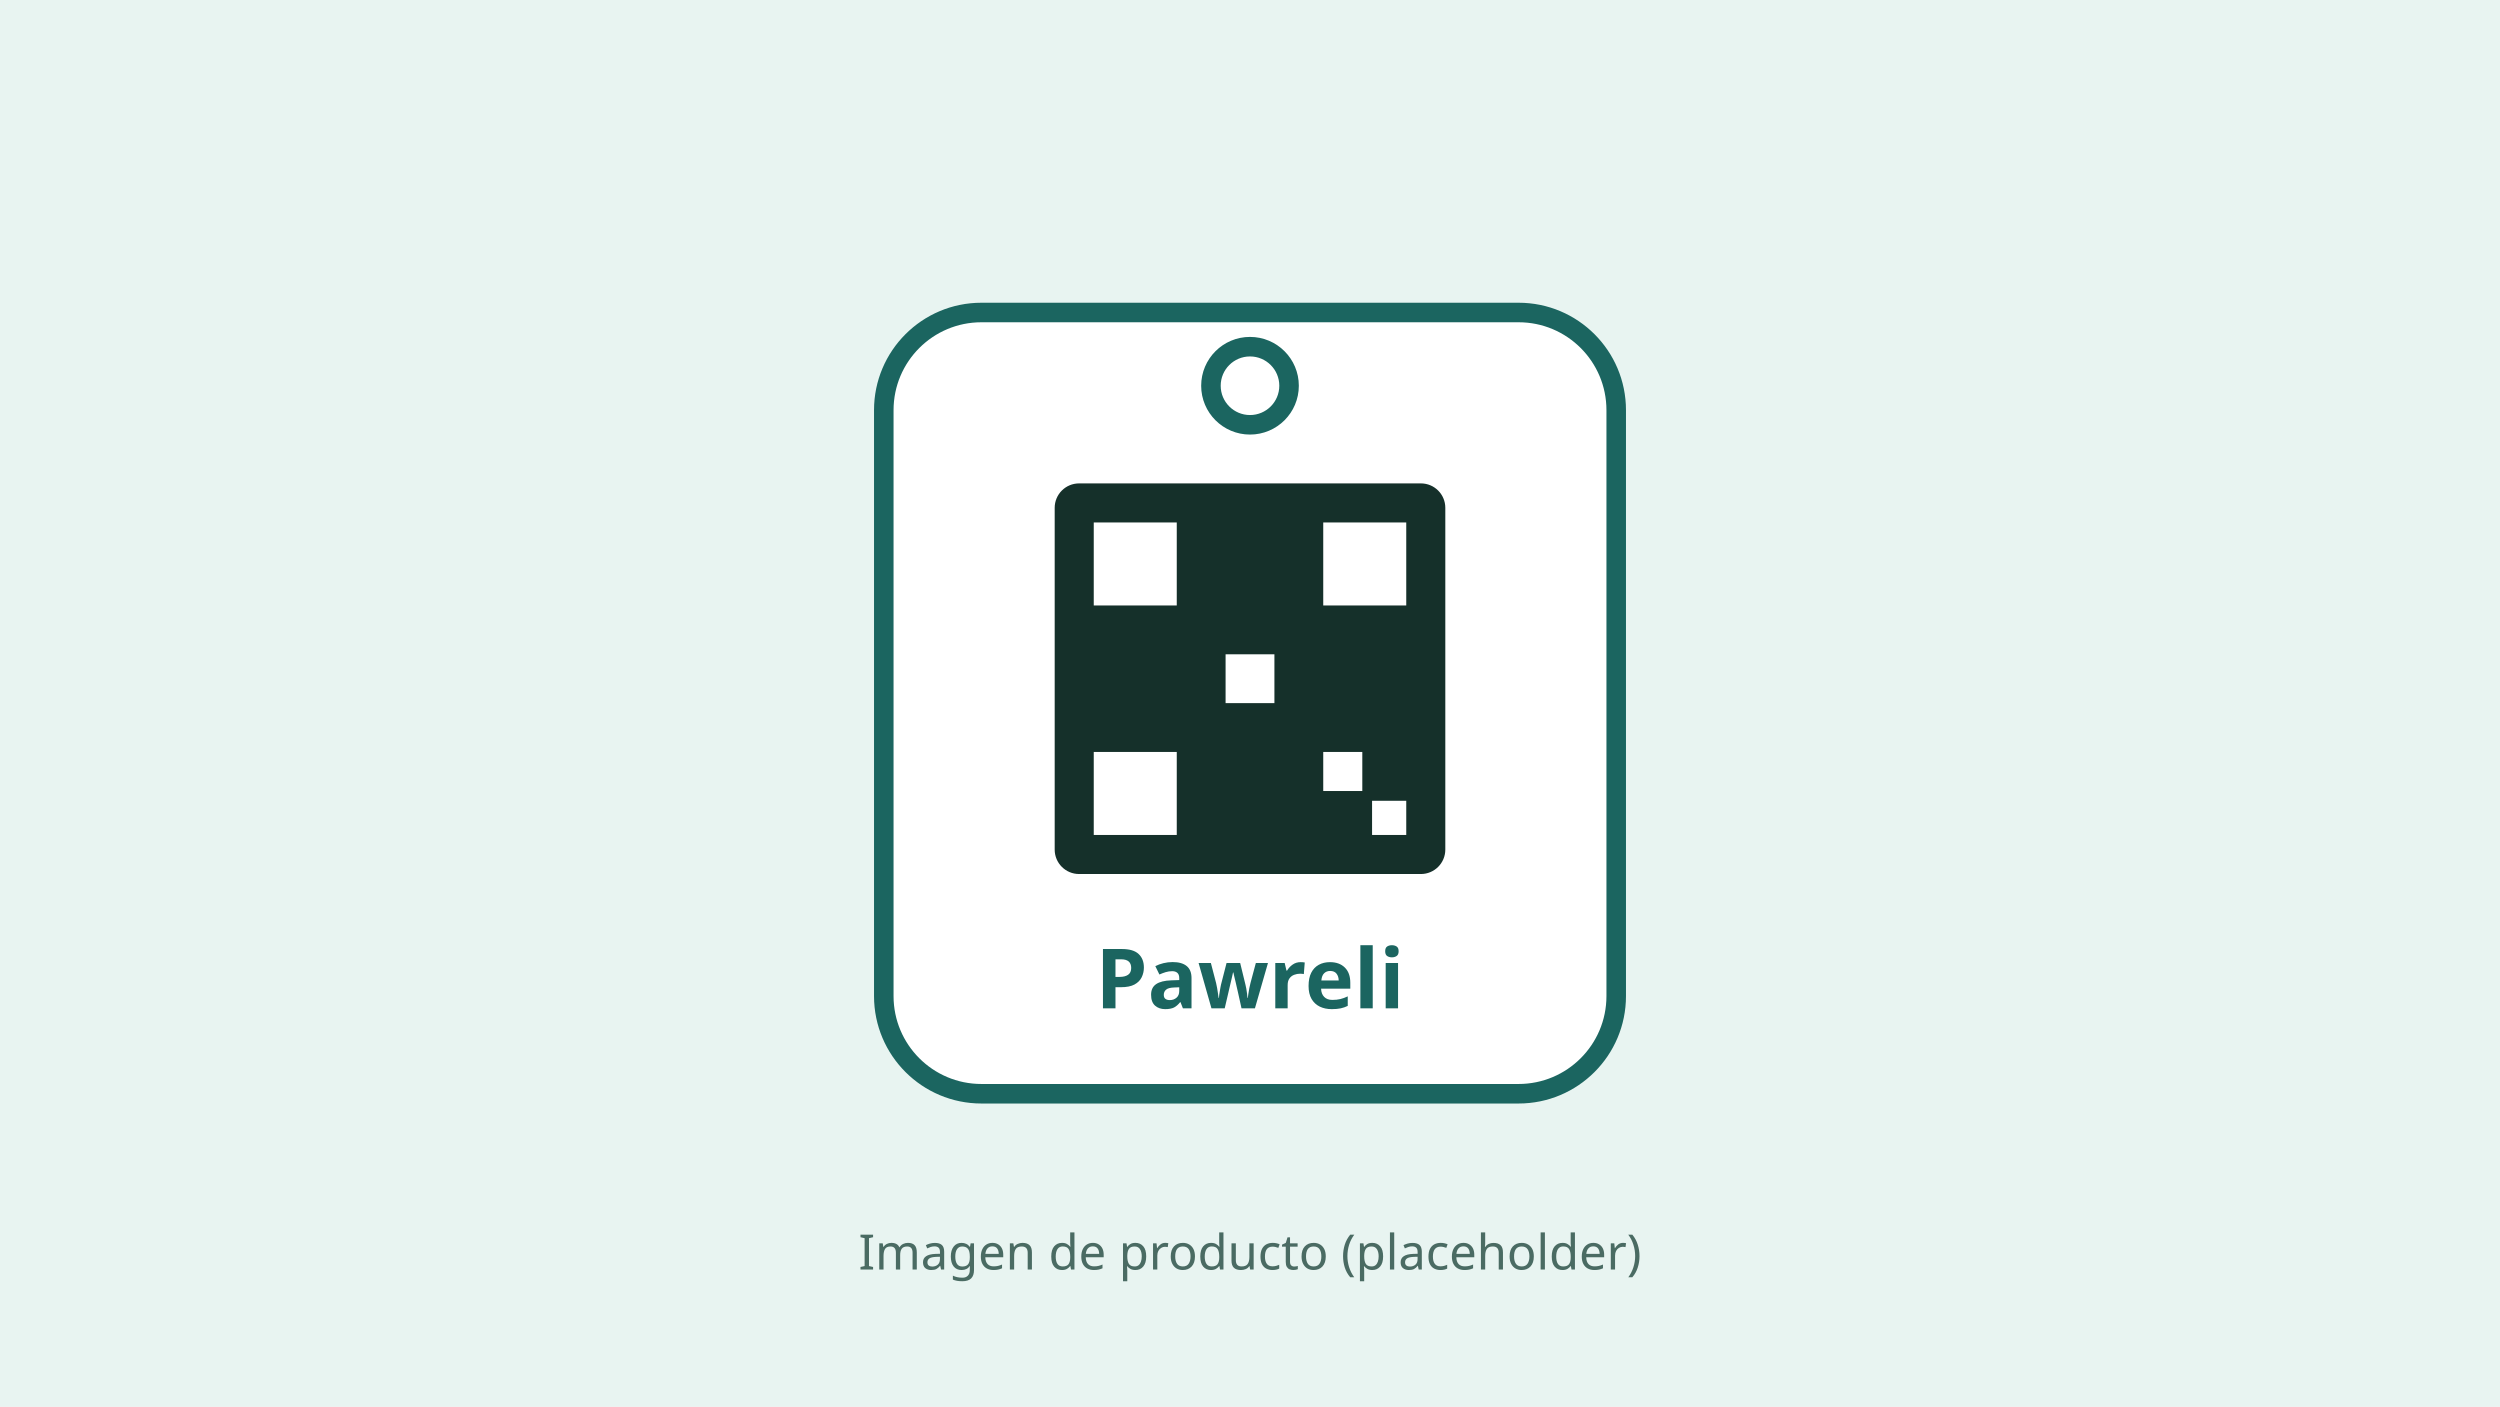
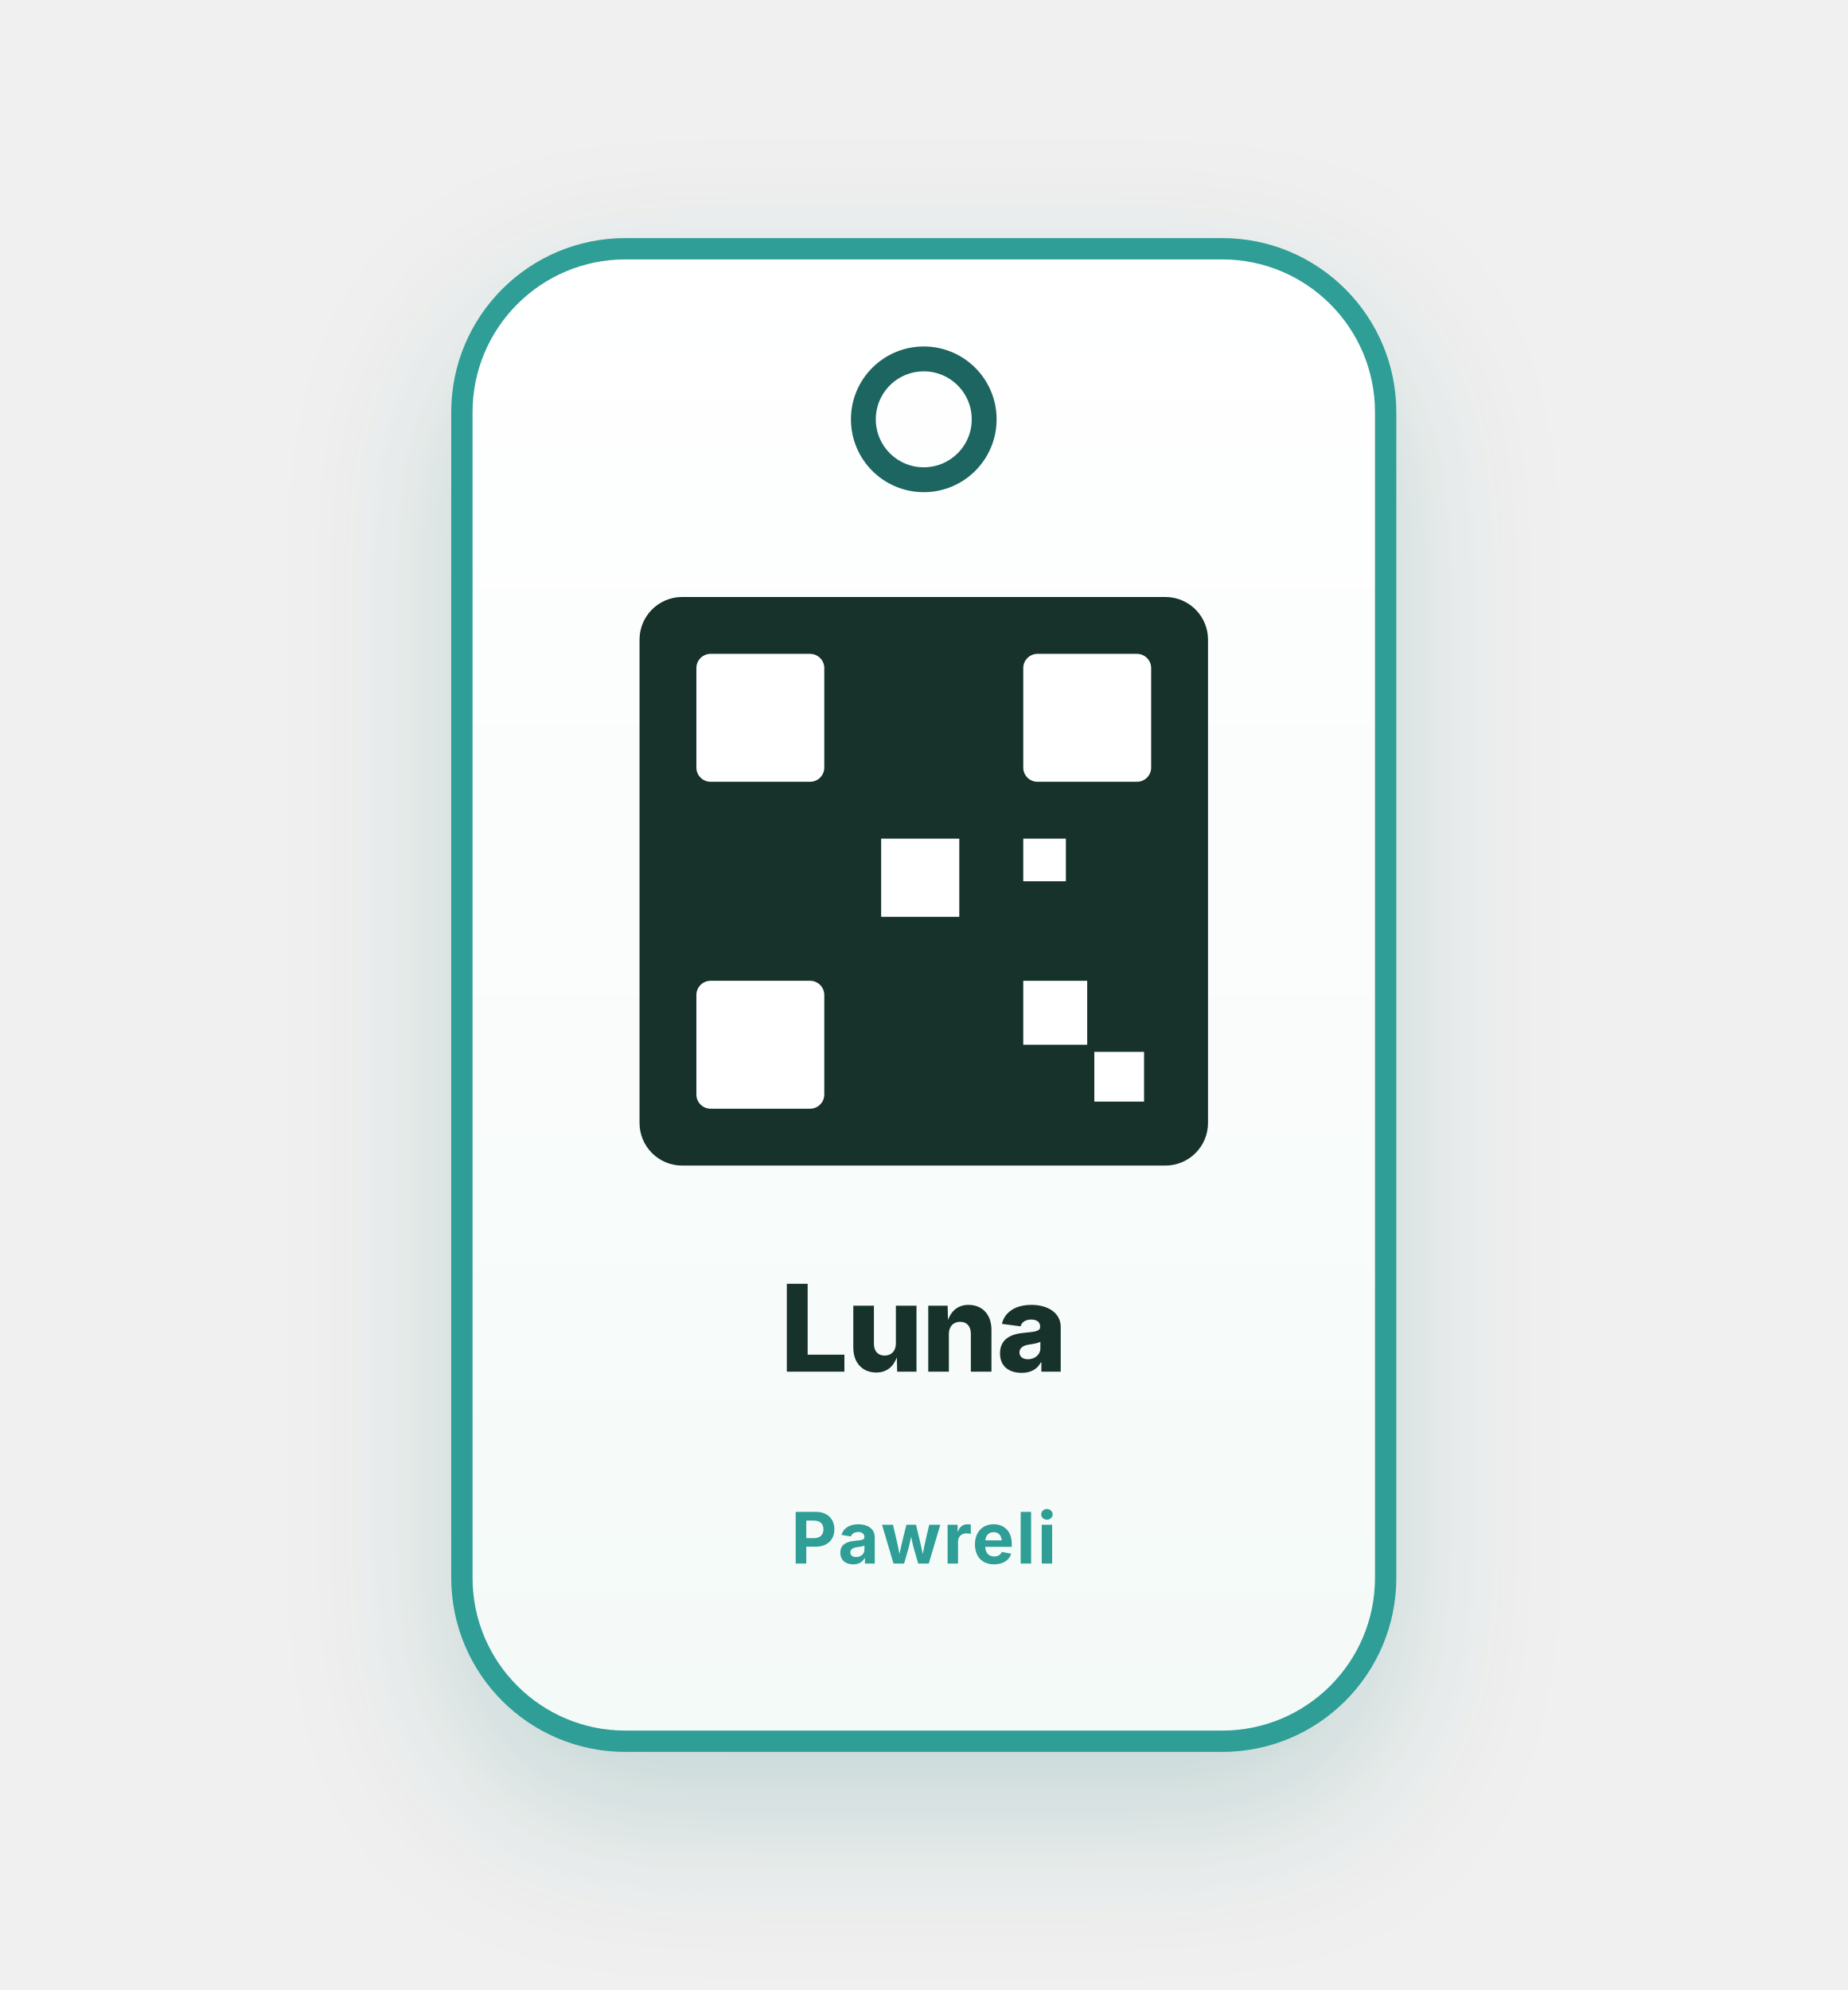
- <svg xmlns="http://www.w3.org/2000/svg" viewBox="0 0 1024 576" width="1024" height="576" role="img" aria-label="Placa QR Pawreli (placeholder)">
-   <rect width="1024" height="576" fill="#e8f4f1" />
-   <g transform="translate(362 128)">
-     <rect x="0" y="0" width="300" height="320" rx="40" fill="#fff" stroke="#1b6560" stroke-width="8" />
-     <circle cx="150" cy="30" r="16" fill="none" stroke="#1b6560" stroke-width="8" />
-     <rect x="70" y="70" width="160" height="160" rx="10" fill="#15302a" />
-     <g fill="#fff">
-       <rect x="86" y="86" width="34" height="34" />
-       <rect x="180" y="86" width="34" height="34" />
-       <rect x="86" y="180" width="34" height="34" />
-       <rect x="140" y="140" width="20" height="20" />
-       <rect x="180" y="180" width="16" height="16" />
-       <rect x="200" y="200" width="14" height="14" />
+ <svg xmlns="http://www.w3.org/2000/svg" viewBox="0 0 520 560" width="520" height="560" role="img" aria-label="Plaquita QR Pawreli con el nombre de la mascota">
+   <defs>
+     <filter id="tagShadow" x="-30%" y="-20%" width="160%" height="150%">
+       <feDropShadow dx="0" dy="18" stdDeviation="22" flood-color="#1b6560" flood-opacity="0.18" />
+     </filter>
+     <linearGradient id="tagFace" x1="0" y1="0" x2="0" y2="1">
+       <stop offset="0" stop-color="#ffffff" />
+       <stop offset="1" stop-color="#f4faf8" />
+     </linearGradient>
+   </defs>
+   <g filter="url(#tagShadow)">
+     <rect x="130" y="70" width="260" height="420" rx="46" fill="url(#tagFace)" stroke="#2e9e96" stroke-width="6" />
+     <circle cx="260" cy="118" r="17" fill="none" stroke="#1b6560" stroke-width="7" />
+     <rect x="180" y="168" width="160" height="160" rx="12" fill="#15302a" />
+     <g fill="#ffffff">
+       <rect x="196" y="184" width="36" height="36" rx="4" />
+       <rect x="288" y="184" width="36" height="36" rx="4" />
+       <rect x="196" y="276" width="36" height="36" rx="4" />
+       <rect x="248" y="236" width="22" height="22" />
+       <rect x="288" y="276" width="18" height="18" />
+       <rect x="308" y="296" width="14" height="14" />
+       <rect x="288" y="236" width="12" height="12" />
    </g>
-     <text x="150" y="285" text-anchor="middle" font-family="system-ui, sans-serif" font-size="34" font-weight="800" fill="#1b6560">Pawreli</text>
+     <text x="260" y="386" text-anchor="middle" font-family="Inter, system-ui, sans-serif" font-size="34" font-weight="800" fill="#15302a" letter-spacing="-0.5">Luna</text>
+     <text x="260" y="440" text-anchor="middle" font-family="Inter, system-ui, sans-serif" font-size="20" font-weight="700" fill="#2e9e96" letter-spacing="0.5">Pawreli</text>
  </g>
-   <text x="512" y="520" text-anchor="middle" font-family="system-ui, sans-serif" font-size="20" fill="#4a6b63">Imagen de producto (placeholder)</text>
</svg>
